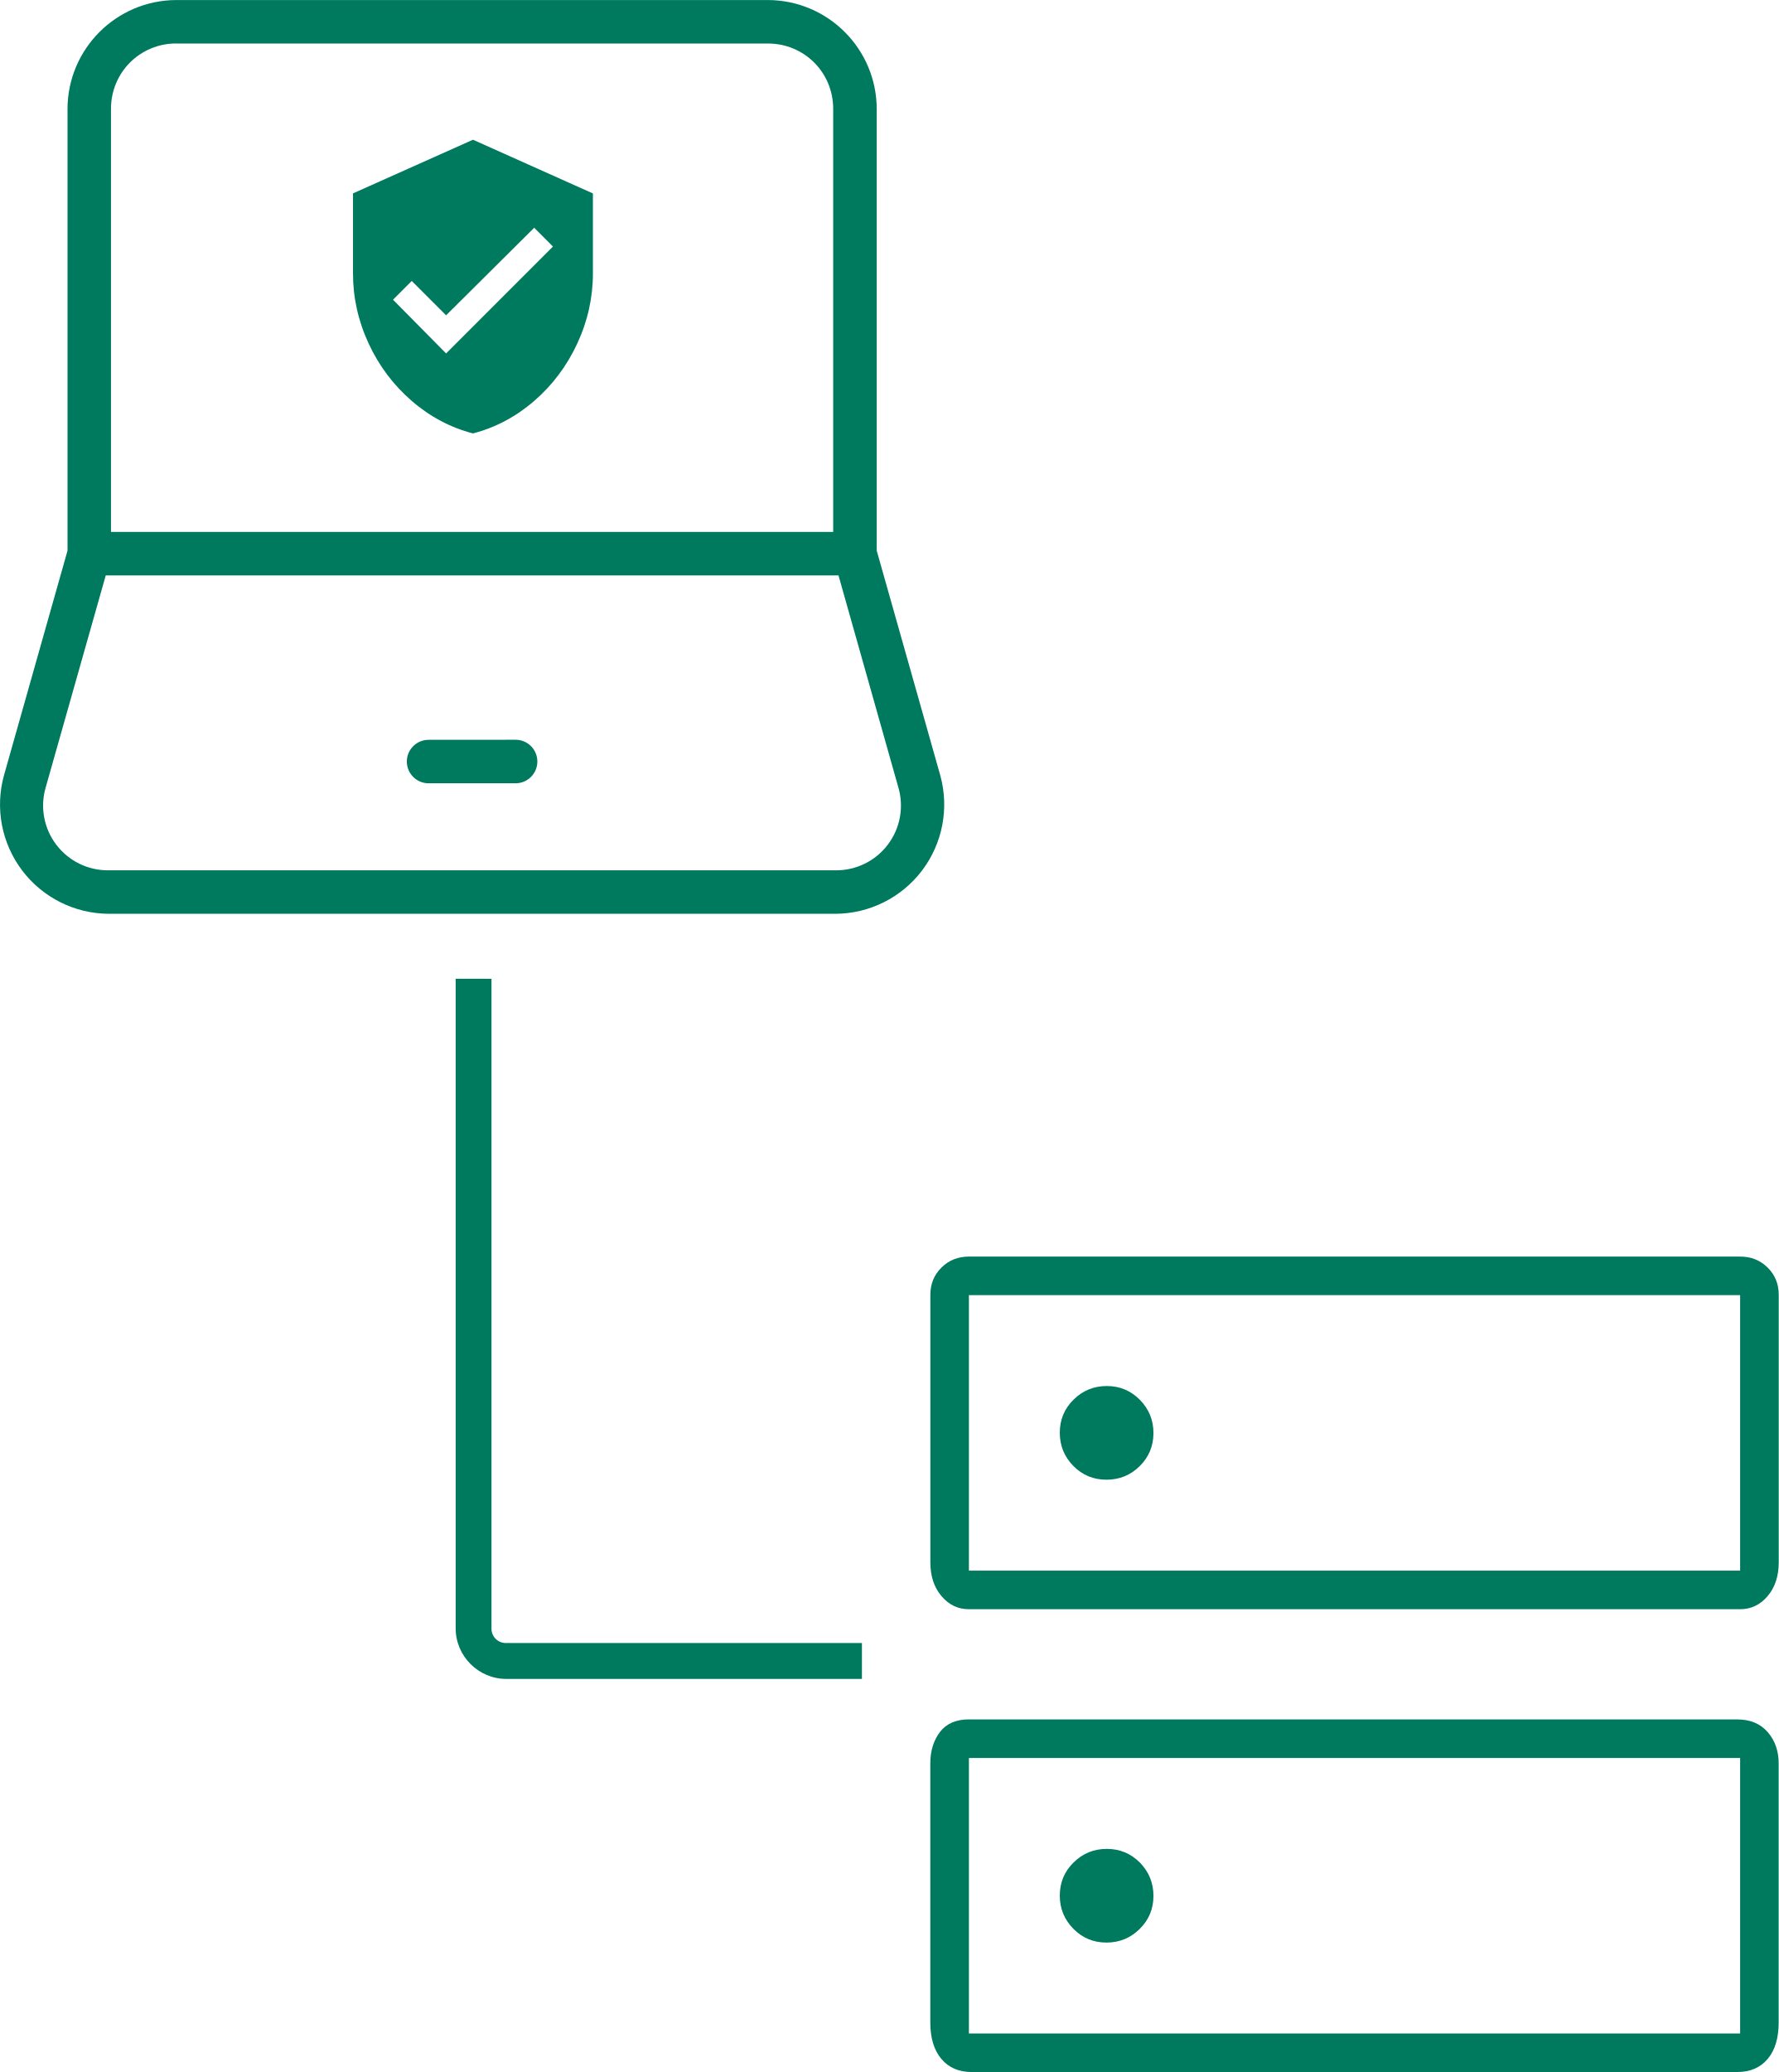
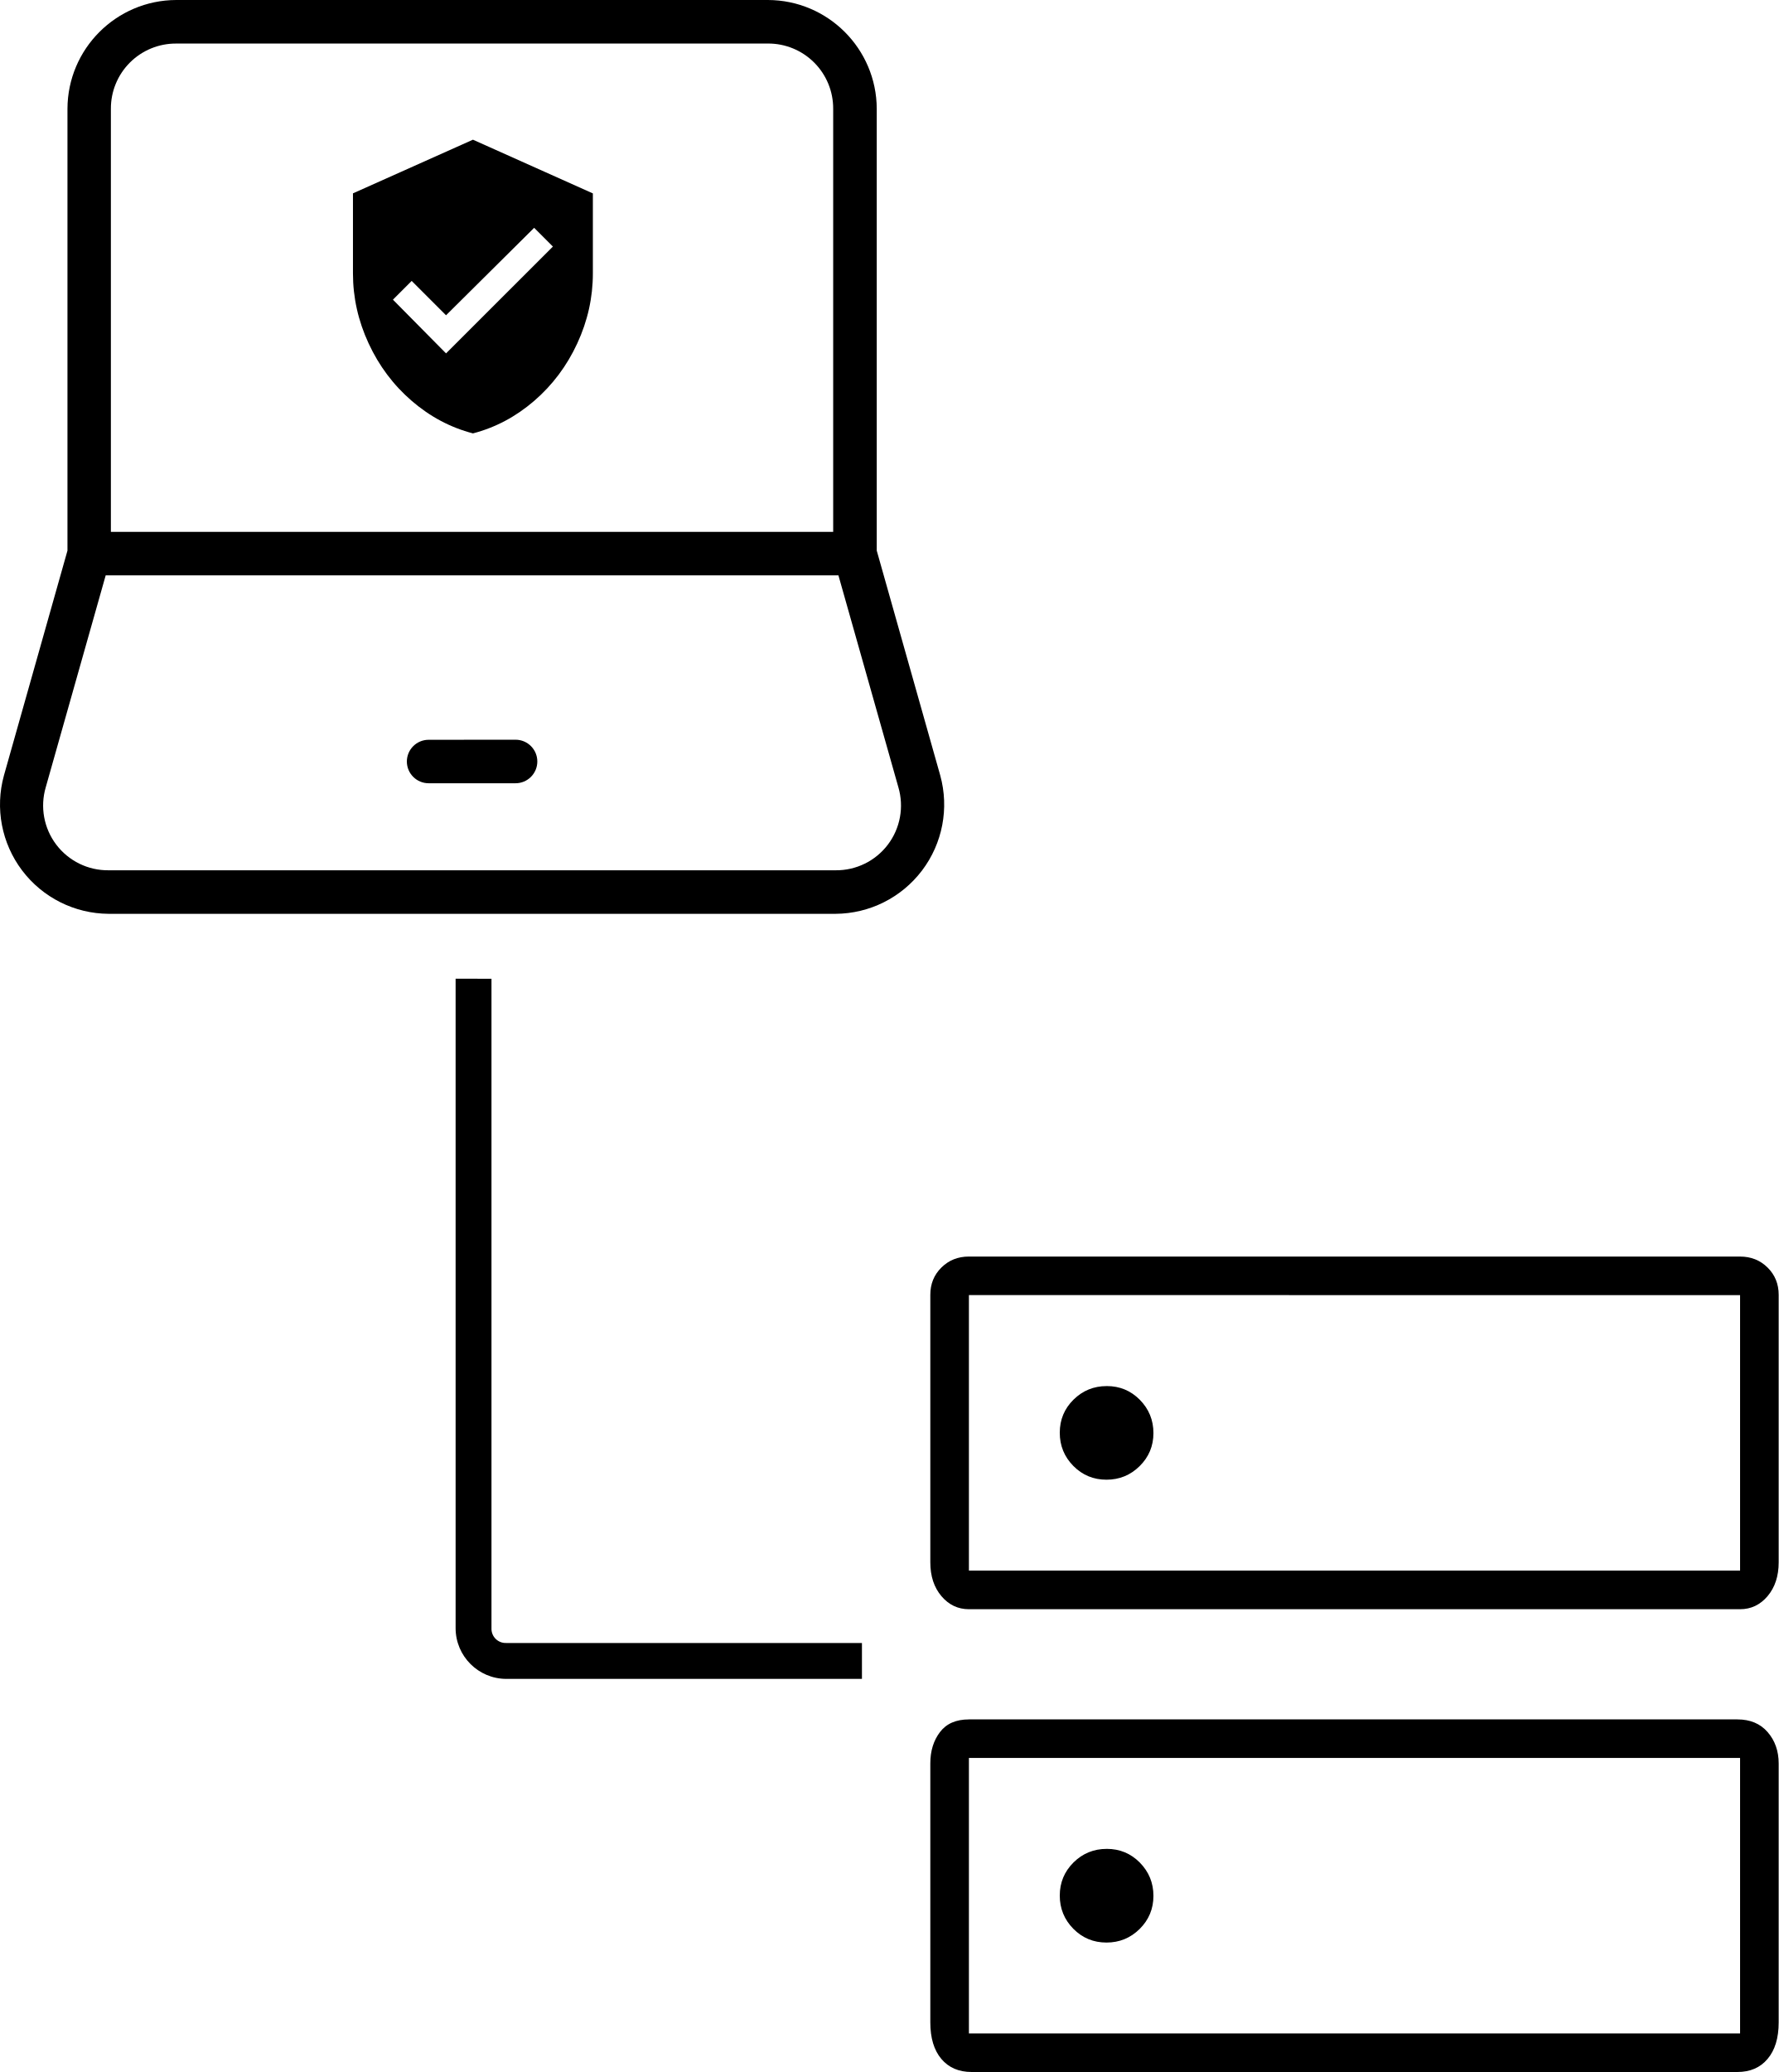
- <svg xmlns="http://www.w3.org/2000/svg" width="109.031" height="126.977" viewBox="0 0 28.848 33.595">
-   <path d="m7.235 5.73-.861-.871.304-.304.557.557 1.429-1.42.304.305zm.436-3.465-1.946.87v1.298q0 .588.253 1.135.254.547.7.932.445.385.993.527.547-.142.993-.527.445-.385.699-.932.253-.547.253-1.135V3.136zm-.72 9.73a.353.353 0 0 0-.353.352.353.353 0 0 0 .353.353h1.41a.353.353 0 0 0 .354-.353.353.353 0 0 0-.353-.353zM2.859 0a1.77 1.77 0 0 0-1.764 1.764v7.164L.064 12.573a1.772 1.772 0 0 0 1.698 2.243h11.79a1.772 1.772 0 0 0 1.698-2.243l-1.031-3.645V1.764A1.77 1.77 0 0 0 12.455 0zm0 .705h9.596c.589 0 1.058.47 1.058 1.059v6.86H1.8v-6.86c0-.59.47-1.06 1.059-1.06zM1.715 9.329h11.884l.97 3.435a1.05 1.05 0 0 1-1.017 1.347H1.762a1.05 1.05 0 0 1-1.02-1.347zm5.675 6.54v10.533c0 .45.37.82.82.82h5.769v-.582h-5.77a.232.232 0 0 1-.238-.238V15.87zm10.56 6.604q-.315 0-.538.22-.224.22-.224.537 0 .315.22.539.22.223.537.223.316 0 .539-.22.223-.221.223-.537 0-.315-.22-.538-.221-.224-.536-.224zm0 7.505q-.315 0-.538.22-.224.22-.224.537 0 .315.22.538.22.224.537.224.316 0 .539-.221.223-.22.223-.536 0-.315-.22-.54-.221-.222-.536-.222zm-2.236-9.604h12.508q.266 0 .446.178t.18.442v4.338q0 .335-.18.547-.18.213-.446.213H15.714q-.265 0-.445-.213-.18-.212-.18-.547v-4.338q0-.264.18-.442t.445-.178zm0 .625v4.467h12.508v-4.467zm0 6.88h12.463q.313 0 .492.205.178.205.178.51v4.198q0 .38-.178.592-.18.212-.492.212H15.759q-.313 0-.491-.212-.18-.212-.18-.592v-4.2q0-.303.157-.51.157-.204.47-.204zm0 .625v4.467h12.508v-4.467zm0-7.505v4.467zm0 7.505v4.467z" style="fill:#007A5E" />
+ <svg xmlns="http://www.w3.org/2000/svg" width="100" height="116.463">
+   <path d="m25.077 19.863-2.985-3.019 1.054-1.054 1.931 1.931 4.954-4.916 1.054 1.054zM26.59 7.852l-6.746 3.016v4.5q0 2.038.88 3.934.877 1.896 2.423 3.23t3.443 1.828q1.896-.493 3.442-1.827t2.423-3.231.877-3.935v-4.496zm-2.496 33.73a1.224 1.224 0 0 0-1.22 1.22 1.224 1.224 0 0 0 1.223 1.223h4.888a1.224 1.224 0 0 0 1.224-1.223 1.224 1.224 0 0 0-1.22-1.224zM9.908 0a6.136 6.136 0 0 0-6.115 6.115v24.834L.222 43.585a6.143 6.143 0 0 0 5.883 7.779h40.87a6.143 6.143 0 0 0 5.887-7.779l-3.57-12.636V6.115A6.136 6.136 0 0 0 43.171 0Zm0 2.447h33.265a3.65 3.65 0 0 1 3.67 3.668v23.78H6.234V6.116a3.65 3.65 0 0 1 3.671-3.668zM5.942 32.34h41.196l3.37 11.91a3.64 3.64 0 0 1-3.533 4.667H6.105a3.64 3.64 0 0 1-3.533-4.666Zm19.673 22.67v36.514a2.855 2.855 0 0 0 2.842 2.843H48.46v-2.018H28.457a.797.797 0 0 1-.825-.825v-36.51ZM62.22 77.909q-1.092 0-1.865.762-.773.763-.773 1.858t.763 1.869q.766.773 1.862.773 1.092 0 1.865-.763.776-.766.776-1.858t-.766-1.872q-.763-.77-1.858-.77zm0 26.013q-1.092 0-1.865.762-.773.77-.773 1.862t.763 1.868q.766.773 1.862.773 1.092 0 1.865-.762.776-.77.776-1.862t-.766-1.872q-.763-.77-1.858-.77zm-7.747-33.293H97.83q.922 0 1.546.617t.624 1.532v15.038q0 1.161-.624 1.9-.624.735-1.546.735H54.474q-.922 0-1.546-.735-.624-.739-.624-1.9V72.777q0-.915.624-1.532t1.546-.617m0 2.166V88.28H97.83V72.798Zm0 23.85h43.203q1.082 0 1.699.71.624.715.624 1.769v14.552q0 1.318-.624 2.053-.617.735-1.699.735h-43.05q-1.082 0-1.703-.735-.62-.735-.62-2.053v-14.56q0-1.046.544-1.76.54-.71 1.626-.71m0 2.166v15.485H97.83V98.811Zm0-26.017V88.28zm0 26.017v15.485z" class="active" />
</svg>
